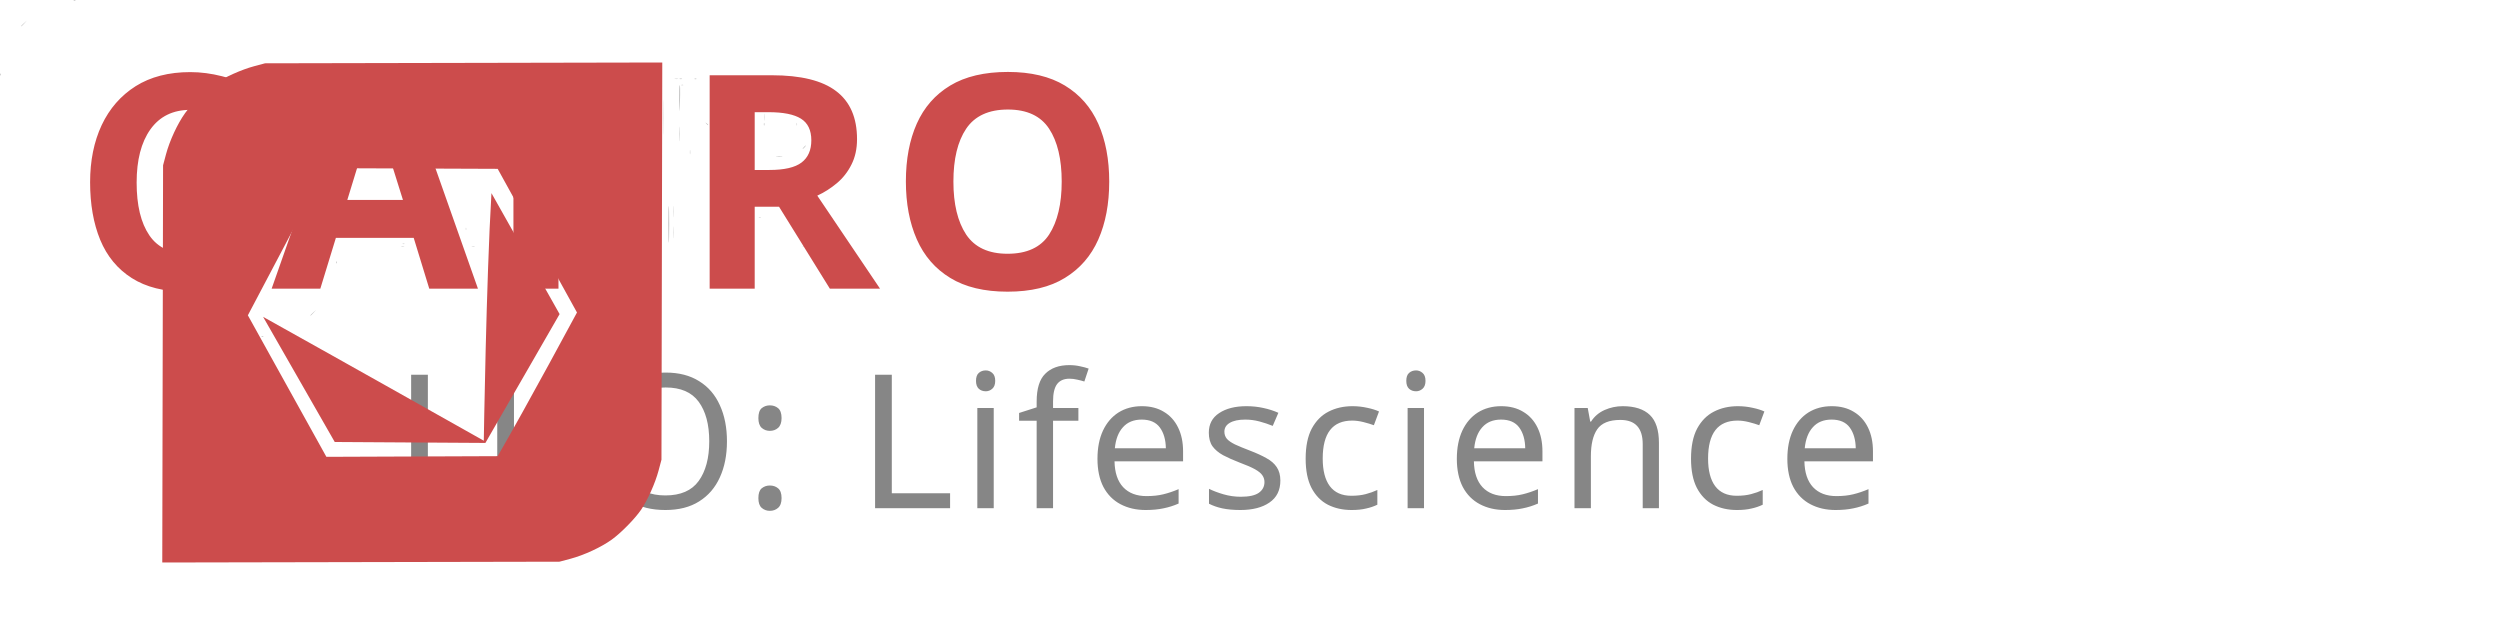
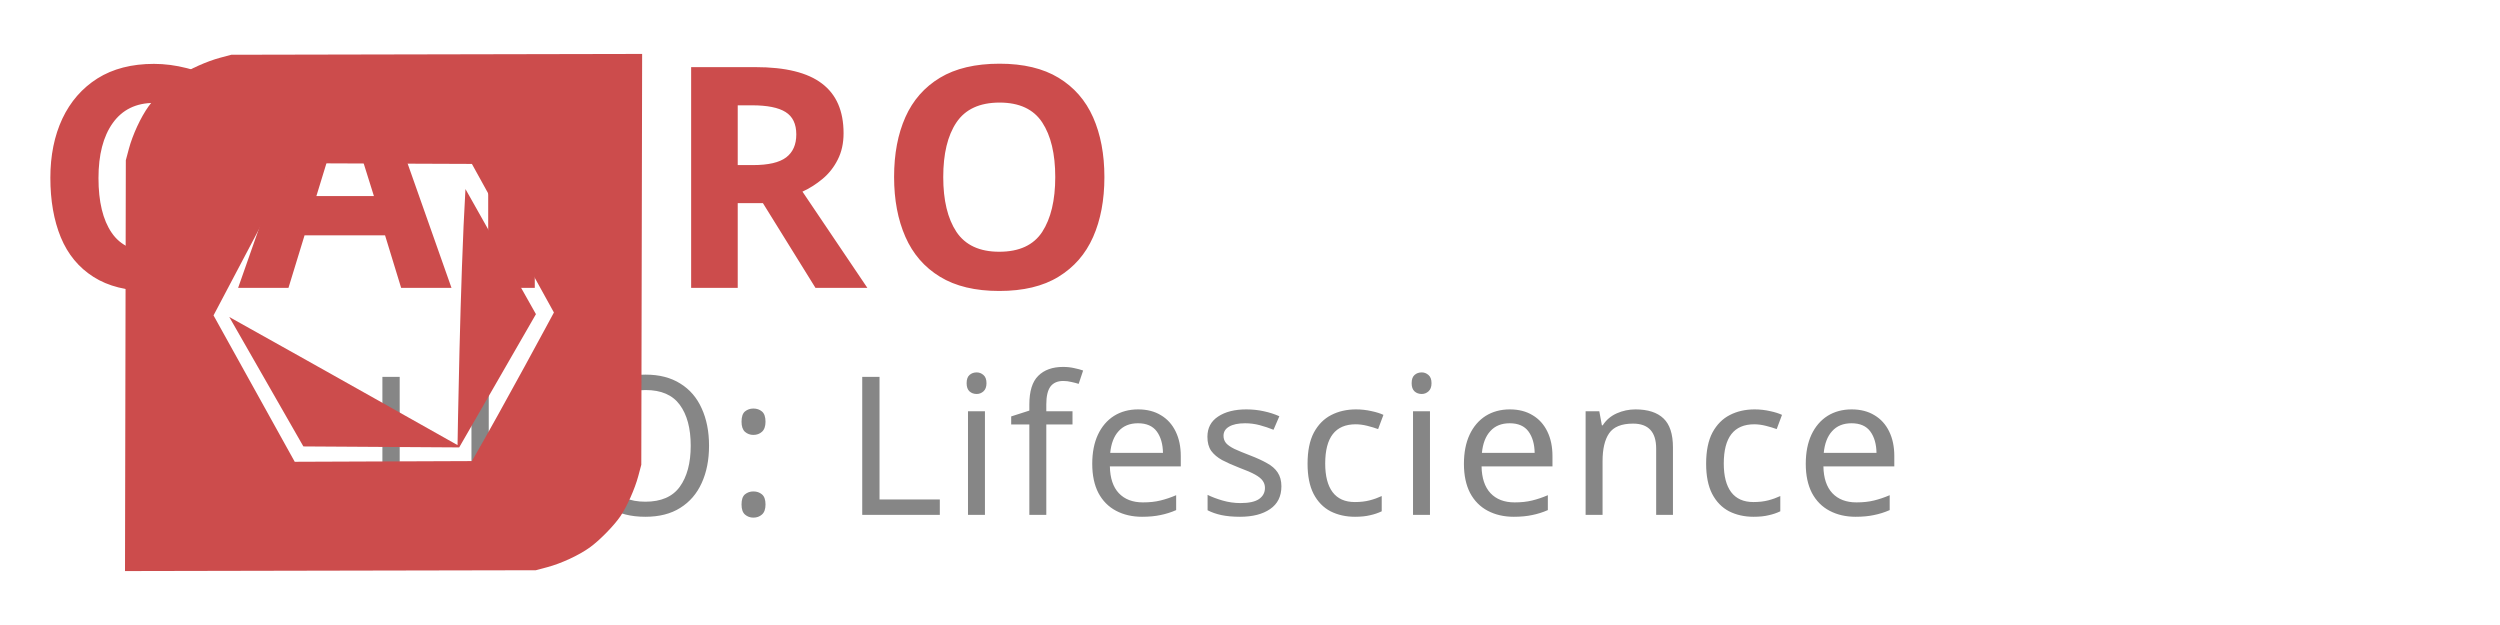
- <svg xmlns="http://www.w3.org/2000/svg" width="500mm" height="125mm" viewBox="0 0 500 125" version="1.1" id="svg5" xml:space="preserve">
+ <svg xmlns="http://www.w3.org/2000/svg" width="200mm" height="50mm" viewBox="0 0 200 50" version="1.1" id="svg5" xml:space="preserve">
  <defs id="defs2" />
-   <g id="layer1" transform="translate(-22.13068,-115.2386)">
+   <g id="layer1" transform="translate(-54.58526,-127.7386)">
    <text xml:space="preserve" style="font-size:14.111px;line-height:1.25;font-family:'Gill Sans';-inkscape-font-specification:'Gill Sans';text-align:center;word-spacing:0px;text-anchor:middle;stroke-width:0.265" x="39.04" y="117.544" id="text290">
      <tspan id="tspan288" style="stroke-width:0.265" x="39.04" y="117.544" />
    </text>
    <g id="g4621" transform="translate(4.066288,3.133761)">
-       <path style="fill:#d0d0d0;fill-opacity:1;stroke-width:1" d="m 46.67,163.28 c 2.789,-0.027 7.353,-0.027 10.142,0 2.789,0.027 0.507,0.05 -5.071,0.05 -5.578,0 -7.86,-0.022 -5.071,-0.05 z m 51.685,-1.93 c 0.172,-0.045 0.41,-0.042 0.529,0.007 0.119,0.048 -0.021,0.085 -0.312,0.081 -0.291,-0.004 -0.389,-0.043 -0.217,-0.088 z m 14.111,0 c 0.172,-0.045 0.41,-0.042 0.529,0.007 0.119,0.048 -0.021,0.085 -0.312,0.081 -0.291,-0.004 -0.389,-0.043 -0.217,-0.088 z m 16.489,0.005 c 0.121,-0.049 0.32,-0.049 0.441,0 0.121,0.049 0.022,0.089 -0.22,0.089 -0.243,0 -0.342,-0.04 -0.22,-0.089 z m 33.958,-0.005 c 0.172,-0.045 0.41,-0.042 0.529,0.007 0.119,0.048 -0.021,0.085 -0.312,0.081 -0.291,-0.004 -0.389,-0.043 -0.217,-0.088 z m 15.699,0 c 0.172,-0.045 0.41,-0.042 0.529,0.007 0.119,0.048 -0.021,0.085 -0.312,0.081 -0.291,-0.004 -0.389,-0.043 -0.217,-0.088 z m -79.985,-0.527 c 0.127,-0.051 0.279,-0.045 0.338,0.014 0.059,0.059 -0.046,0.1 -0.232,0.093 -0.205,-0.008 -0.247,-0.05 -0.107,-0.107 z M 132.142,160.646 c 0.127,-0.051 0.279,-0.045 0.338,0.014 0.059,0.059 -0.046,0.1 -0.232,0.093 -0.205,-0.008 -0.247,-0.05 -0.107,-0.107 z m 4.618,-2.048 0.087,-2.153 0.051,2.014 c 0.028,1.107 -0.011,2.076 -0.087,2.153 -0.076,0.076 -0.099,-0.83 -0.051,-2.014 z m 14.906,-1.623 c 0,-2.067 0.059,-3.722 0.132,-3.677 0.073,0.045 0.132,1.7 0.132,3.677 0,1.977 -0.059,3.632 -0.132,3.677 -0.073,0.045 -0.132,-1.61 -0.132,-3.677 z m 11.333,3.676 c 0.121,-0.049 0.32,-0.049 0.441,0 0.121,0.049 0.022,0.089 -0.22,0.089 -0.243,0 -0.342,-0.04 -0.22,-0.089 z m 15.875,0 c 0.121,-0.049 0.32,-0.049 0.441,0 0.121,0.049 0.022,0.089 -0.22,0.089 -0.243,0 -0.342,-0.04 -0.22,-0.089 z m -57.5,-0.187 c 0.317,-0.039 0.793,-0.038 1.058,0.002 0.265,0.04 0.006,0.072 -0.576,0.071 -0.582,-10e-4 -0.799,-0.034 -0.482,-0.073 z m 31.328,-1.901 c 3.5e-4,-1.067 0.029,-1.481 0.065,-0.92 0.035,0.561 0.035,1.435 -7.1e-4,1.94 -0.035,0.506 -0.064,0.046 -0.064,-1.021 z m -91.038,-0.176 c 0.002,-0.388 0.038,-0.526 0.08,-0.307 0.042,0.219 0.041,0.537 -0.004,0.706 -0.044,0.169 -0.079,-0.011 -0.077,-0.399 z m 59.531,0.501 c 0.121,-0.049 0.32,-0.049 0.441,0 0.121,0.049 0.022,0.089 -0.22,0.089 -0.243,0 -0.342,-0.04 -0.22,-0.089 z m 9.36,-0.533 c 0.127,-0.051 0.279,-0.045 0.338,0.014 0.059,0.059 -0.046,0.1 -0.232,0.093 -0.205,-0.008 -0.247,-0.05 -0.107,-0.107 z m -19.356,-0.512 c 0.008,-0.205 0.05,-0.247 0.107,-0.107 0.051,0.127 0.045,0.279 -0.014,0.338 -0.059,0.059 -0.1,-0.046 -0.093,-0.232 z m 53.989,-0.25 c 0,-0.243 0.04,-0.342 0.089,-0.22 0.049,0.121 0.049,0.32 0,0.441 -0.049,0.121 -0.089,0.022 -0.089,-0.22 z m -68.453,-0.456 c 0.009,-0.205 0.05,-0.247 0.107,-0.107 0.051,0.127 0.045,0.279 -0.014,0.338 -0.059,0.059 -0.1,-0.046 -0.093,-0.232 z m 24.471,-1.076 c 0.127,-0.051 0.279,-0.045 0.338,0.014 0.059,0.059 -0.046,0.1 -0.232,0.093 -0.205,-0.008 -0.247,-0.05 -0.107,-0.107 z m 31.496,-1.643 c 0,-1.019 0.029,-1.435 0.065,-0.926 0.036,0.509 0.036,1.343 0,1.852 -0.036,0.509 -0.065,0.093 -0.065,-0.926 z m 10.309,1.643 c 0.127,-0.051 0.279,-0.045 0.338,0.014 0.059,0.059 -0.046,0.1 -0.232,0.093 -0.205,-0.008 -0.247,-0.05 -0.107,-0.107 z m 15.699,0 c 0.127,-0.051 0.279,-0.045 0.338,0.014 0.059,0.059 -0.046,0.1 -0.232,0.093 -0.205,-0.008 -0.247,-0.05 -0.107,-0.107 z m -48.956,-0.531 c 0.172,-0.045 0.41,-0.042 0.529,0.007 0.119,0.048 -0.021,0.085 -0.312,0.081 -0.291,-0.004 -0.389,-0.043 -0.217,-0.088 z m 40.136,0.002 c 0.127,-0.051 0.279,-0.045 0.338,0.014 0.059,0.059 -0.046,0.1 -0.232,0.093 -0.205,-0.008 -0.247,-0.05 -0.107,-0.107 z M 61.844,152.124 c 0,-0.437 0.034,-0.615 0.076,-0.397 0.042,0.218 0.042,0.575 0,0.794 -0.042,0.218 -0.076,0.04 -0.076,-0.397 z m 0.176,-6.174 c 0,-0.437 0.034,-0.615 0.076,-0.397 0.042,0.218 0.042,0.575 0,0.794 -0.042,0.218 -0.076,0.04 -0.076,-0.397 z m 94.012,-3.44 c 0.002,-0.388 0.038,-0.526 0.08,-0.307 0.042,0.219 0.041,0.537 -0.004,0.706 -0.044,0.169 -0.079,-0.011 -0.077,-0.399 z m 7.408,0 c 0.002,-0.388 0.038,-0.526 0.08,-0.307 0.042,0.219 0.041,0.537 -0.004,0.706 -0.044,0.169 -0.079,-0.011 -0.077,-0.399 z m -12.666,-6.967 c 0,-3.153 0.024,-4.443 0.053,-2.866 0.029,1.576 0.029,4.156 0,5.733 -0.029,1.576 -0.053,0.287 -0.053,-2.866 z m -88.578,4.233 c 0,-0.437 0.034,-0.615 0.076,-0.397 0.042,0.218 0.042,0.575 0,0.794 -0.042,0.218 -0.076,0.04 -0.076,-0.397 z m 45.074,-1.179 c 0.127,-0.051 0.279,-0.045 0.338,0.014 0.059,0.059 -0.046,0.1 -0.232,0.093 -0.205,-0.008 -0.247,-0.05 -0.107,-0.107 z m 11.198,-0.011 c 0.756,-0.033 1.947,-0.033 2.646,5.3e-4 0.699,0.033 0.08,0.06 -1.375,0.06 -1.455,-1.7e-4 -2.027,-0.028 -1.271,-0.061 z m 18.866,-1.049 c 0.17,-0.044 0.448,-0.044 0.617,0 0.17,0.044 0.031,0.081 -0.309,0.081 -0.34,0 -0.478,-0.036 -0.309,-0.081 z m 1.676,0.005 c 0.121,-0.049 0.32,-0.049 0.441,0 0.121,0.049 0.022,0.089 -0.22,0.089 -0.243,0 -0.342,-0.04 -0.22,-0.089 z m 38.348,-0.589 c 0,-0.243 0.04,-0.342 0.089,-0.22 0.049,0.121 0.049,0.32 0,0.441 -0.049,0.121 -0.089,0.022 -0.089,-0.22 z m -10.027,-1.147 c 0.002,-0.582 0.034,-0.799 0.073,-0.482 0.039,0.317 0.038,0.793 -0.002,1.058 -0.04,0.265 -0.072,0.006 -0.071,-0.576 z m 3.53,-0.265 c 0,-0.631 0.032,-0.889 0.071,-0.573 0.039,0.315 0.039,0.831 0,1.147 -0.039,0.315 -0.071,0.057 -0.071,-0.573 z m -70.568,-0.088 c 0.002,-0.388 0.038,-0.526 0.08,-0.307 0.042,0.219 0.041,0.537 -0.004,0.706 -0.044,0.169 -0.079,-0.011 -0.077,-0.399 z M 62.373,133.603 c 0,-0.437 0.034,-0.615 0.076,-0.397 0.042,0.218 0.042,0.575 0,0.794 -0.042,0.218 -0.076,0.04 -0.076,-0.397 z m 114.971,0.25 c 0.008,-0.205 0.05,-0.247 0.107,-0.107 0.051,0.127 0.045,0.279 -0.014,0.338 -0.059,0.059 -0.1,-0.046 -0.093,-0.232 z m 3.528,0 c 0.008,-0.205 0.05,-0.247 0.107,-0.107 0.051,0.127 0.045,0.279 -0.014,0.338 -0.059,0.059 -0.1,-0.046 -0.093,-0.232 z m -39.687,-0.706 c 0.008,-0.205 0.05,-0.247 0.107,-0.107 0.051,0.127 0.045,0.279 -0.014,0.338 -0.059,0.059 -0.1,-0.046 -0.093,-0.232 z m 2.257,-4.086 c -0.219,-0.28 -0.213,-0.286 0.067,-0.067 0.17,0.133 0.309,0.272 0.309,0.309 0,0.145 -0.145,0.052 -0.375,-0.242 z m 10.926,0.012 c 0.127,-0.051 0.279,-0.045 0.338,0.014 0.059,0.059 -0.046,0.1 -0.232,0.093 -0.205,-0.008 -0.247,-0.05 -0.107,-0.107 z m -35.441,-1.166 c 0.077,-0.077 0.808,-0.116 1.624,-0.087 l 1.483,0.053 -1.624,0.087 c -0.893,0.048 -1.56,0.024 -1.483,-0.053 z m 17.174,-0.07 c 0.17,-0.044 0.448,-0.044 0.617,0 0.17,0.044 0.031,0.081 -0.309,0.081 -0.34,0 -0.478,-0.036 -0.309,-0.081 z m 16.933,0 c 0.17,-0.044 0.448,-0.044 0.617,0 0.17,0.044 0.031,0.081 -0.309,0.081 -0.34,0 -0.478,-0.036 -0.309,-0.081 z m -49.995,-0.175 c 0.127,-0.051 0.279,-0.045 0.338,0.014 0.059,0.059 -0.046,0.1 -0.232,0.093 -0.205,-0.008 -0.247,-0.05 -0.107,-0.107 z" id="path426" />
-       <path style="fill:#b9b9b9;fill-opacity:1;stroke-width:1" d="m 70.406,179.343 c 0.127,-0.051 0.279,-0.045 0.338,0.014 0.059,0.059 -0.046,0.1 -0.232,0.093 -0.205,-0.008 -0.247,-0.05 -0.107,-0.107 z m 9.734,-4.168 c 0,-0.03 0.258,-0.288 0.573,-0.573 l 0.573,-0.518 -0.518,0.573 c -0.483,0.534 -0.628,0.654 -0.628,0.518 z m 5.129,-10.631 c 0.009,-0.205 0.05,-0.247 0.107,-0.107 0.051,0.127 0.045,0.279 -0.014,0.338 -0.059,0.059 -0.1,-0.046 -0.093,-0.232 z m 33.853,-2.962 c 0,-0.037 0.139,-0.176 0.309,-0.309 0.28,-0.219 0.286,-0.213 0.067,0.067 -0.23,0.294 -0.375,0.387 -0.375,0.242 z m -57.455,-1.874 c 0,-0.437 0.034,-0.615 0.076,-0.397 0.042,0.218 0.042,0.575 0,0.794 -0.042,0.218 -0.076,0.04 -0.076,-0.397 z m 0.176,-6.174 c 0,-0.437 0.034,-0.615 0.076,-0.397 0.042,0.218 0.042,0.575 0,0.794 -0.042,0.218 -0.076,0.04 -0.076,-0.397 z m 0.176,-6.174 c 0,-0.437 0.034,-0.615 0.076,-0.397 0.042,0.218 0.042,0.575 0,0.794 -0.042,0.218 -0.076,0.04 -0.076,-0.397 z m 40.665,-4.001 c 0.127,-0.051 0.279,-0.045 0.338,0.014 0.059,0.059 -0.046,0.1 -0.232,0.093 -0.205,-0.008 -0.247,-0.05 -0.107,-0.107 z m 1.94,0 c 0.127,-0.051 0.279,-0.045 0.338,0.014 0.059,0.059 -0.046,0.1 -0.232,0.093 -0.205,-0.008 -0.247,-0.05 -0.107,-0.107 z m 68.784,-0.007 c 0.317,-0.039 0.793,-0.038 1.058,0.002 0.265,0.04 0.006,0.072 -0.576,0.071 -0.582,-0.001 -0.799,-0.034 -0.482,-0.073 z m -51.949,-0.842 c 0.002,-0.388 0.038,-0.526 0.08,-0.307 0.042,0.219 0.041,0.537 -0.004,0.706 -0.044,0.169 -0.079,-0.011 -0.077,-0.399 z m 10.407,0 c 0.002,-0.388 0.038,-0.526 0.08,-0.307 0.042,0.219 0.041,0.537 -0.004,0.706 -0.044,0.169 -0.079,-0.011 -0.077,-0.399 z m 16.933,0 c 0.002,-0.388 0.038,-0.526 0.08,-0.307 0.042,0.219 0.041,0.537 -0.004,0.706 -0.044,0.169 -0.079,-0.011 -0.077,-0.399 z m -86.603,-1.323 c 0,-0.437 0.034,-0.615 0.076,-0.397 0.042,0.218 0.042,0.575 0,0.794 -0.042,0.218 -0.076,0.04 -0.076,-0.397 z m 116.633,0.353 c 0.176,-0.194 0.359,-0.353 0.407,-0.353 0.049,0 -0.056,0.159 -0.231,0.353 -0.176,0.194 -0.359,0.353 -0.407,0.353 -0.049,0 0.056,-0.159 0.231,-0.353 z m -70.087,-0.176 c 0,-0.243 0.04,-0.342 0.089,-0.22 0.049,0.121 0.049,0.32 0,0.441 -0.049,0.121 -0.089,0.022 -0.089,-0.22 z m 45.197,-2.469 c 0,-1.31 0.028,-1.845 0.062,-1.191 0.034,0.655 0.034,1.726 0,2.381 -0.034,0.655 -0.062,0.119 -0.062,-1.191 z m -15.635,-1.352 c 0.121,-0.049 0.32,-0.049 0.441,0 0.121,0.049 0.022,0.089 -0.22,0.089 -0.243,0 -0.342,-0.04 -0.22,-0.089 z M 170.832,136.954 c 0,-0.243 0.04,-0.342 0.089,-0.22 0.049,0.121 0.049,0.32 0,0.441 -0.049,0.121 -0.089,0.022 -0.089,-0.22 z m -11.516,-0.132 c -0.219,-0.28 -0.213,-0.286 0.067,-0.067 0.17,0.133 0.309,0.272 0.309,0.309 0,0.145 -0.145,0.052 -0.375,-0.242 z M 96.755,136.513 c 0.004,-0.291 0.043,-0.389 0.088,-0.217 0.045,0.172 0.042,0.41 -0.006,0.529 -0.048,0.119 -0.085,-0.021 -0.081,-0.312 z m 3.528,0 c 0.004,-0.291 0.043,-0.389 0.088,-0.217 0.045,0.172 0.042,0.41 -0.007,0.529 -0.048,0.119 -0.085,-0.021 -0.081,-0.312 z m 37.671,-0.213 c 0.219,-0.042 0.537,-0.041 0.706,0.004 0.169,0.044 -0.011,0.079 -0.399,0.077 -0.388,-0.002 -0.526,-0.038 -0.307,-0.08 z m 42.945,-0.404 c 0,-0.34 0.036,-0.478 0.081,-0.309 0.044,0.17 0.044,0.448 0,0.617 -0.044,0.17 -0.081,0.031 -0.081,-0.309 z m -40.787,-0.067 c 0,-0.037 0.139,-0.176 0.309,-0.309 0.28,-0.219 0.286,-0.213 0.067,0.067 -0.23,0.294 -0.375,0.387 -0.375,0.242 z m -77.739,-0.815 c 0,-0.437 0.034,-0.615 0.076,-0.397 0.042,0.218 0.042,0.575 0,0.794 -0.042,0.218 -0.076,0.04 -0.076,-0.397 z m 34.382,0.088 c 0.004,-0.291 0.043,-0.389 0.088,-0.217 0.045,0.172 0.042,0.41 -0.006,0.529 -0.048,0.119 -0.085,-0.021 -0.081,-0.312 z m 57.15,-2.856 c -0.019,-1.668 0.025,-3.069 0.098,-3.115 0.073,-0.045 0.112,0.843 0.086,1.974 -0.085,3.794 -0.15,4.196 -0.184,1.141 z m 26.988,2.327 c 0.004,-0.291 0.043,-0.389 0.088,-0.217 0.045,0.172 0.042,0.41 -0.007,0.529 -0.048,0.119 -0.085,-0.021 -0.081,-0.312 z m -80.61,-0.176 c 0.004,-0.291 0.043,-0.389 0.088,-0.217 0.045,0.172 0.042,0.41 -0.007,0.529 -0.048,0.119 -0.085,-0.021 -0.081,-0.312 z m 70.549,-0.265 c 0,-0.243 0.04,-0.342 0.089,-0.22 0.049,0.121 0.049,0.32 0,0.441 -0.049,0.121 -0.089,0.022 -0.089,-0.22 z m 6.512,-0.808 c 0.008,-0.205 0.05,-0.247 0.107,-0.107 0.051,0.127 0.045,0.279 -0.014,0.338 -0.059,0.059 -0.1,-0.046 -0.093,-0.232 z m -68.615,-2.293 c 0.008,-0.205 0.05,-0.247 0.107,-0.107 0.051,0.127 0.045,0.279 -0.014,0.338 -0.059,0.059 -0.1,-0.046 -0.093,-0.232 z m 63.486,-1.22 c 0.228,-0.243 0.454,-0.441 0.502,-0.441 0.049,0 -0.098,0.198 -0.326,0.441 -0.228,0.243 -0.454,0.441 -0.502,0.441 -0.049,0 0.098,-0.198 0.326,-0.441 z m 3.858,-0.044 c -0.219,-0.28 -0.213,-0.286 0.067,-0.067 0.294,0.23 0.387,0.375 0.242,0.375 -0.037,0 -0.176,-0.139 -0.309,-0.309 z M 62.501,129.271 c 0,-0.151 0.081,-0.225 0.179,-0.164 0.099,0.061 0.134,0.185 0.078,0.275 -0.151,0.245 -0.257,0.199 -0.257,-0.111 z m 116.394,-0.034 c -0.219,-0.28 -0.213,-0.286 0.067,-0.067 0.294,0.23 0.387,0.375 0.242,0.375 -0.037,0 -0.176,-0.139 -0.309,-0.309 z m -47.029,-0.661 c 0.002,-0.388 0.038,-0.526 0.08,-0.307 0.042,0.219 0.041,0.537 -0.004,0.706 -0.044,0.169 -0.079,-0.011 -0.077,-0.399 z m 16.933,0 c 0.002,-0.388 0.038,-0.526 0.08,-0.307 0.042,0.219 0.041,0.537 -0.004,0.706 -0.044,0.169 -0.079,-0.011 -0.077,-0.399 z m -45.068,0.324 c 0.121,-0.049 0.32,-0.049 0.441,0 0.121,0.049 0.022,0.089 -0.22,0.089 -0.243,0 -0.342,-0.04 -0.22,-0.089 z m 33.349,-1.062 c 0.127,-0.051 0.279,-0.045 0.338,0.014 0.059,0.059 -0.046,0.1 -0.232,0.093 -0.205,-0.008 -0.247,-0.05 -0.107,-0.107 z m 2.822,0 c 0.127,-0.051 0.279,-0.045 0.338,0.014 0.059,0.059 -0.046,0.1 -0.232,0.093 -0.205,-0.008 -0.247,-0.05 -0.107,-0.107 z m 14.1,0.004 c 0.121,-0.049 0.32,-0.049 0.441,0 0.121,0.049 0.022,0.089 -0.22,0.089 -0.243,0 -0.342,-0.04 -0.22,-0.089 z m 3.01,-0.004 c 0.127,-0.051 0.279,-0.045 0.338,0.014 0.059,0.059 -0.046,0.1 -0.232,0.093 -0.205,-0.008 -0.247,-0.05 -0.107,-0.107 z m -53.457,-0.173 c 0.121,-0.049 0.32,-0.049 0.441,0 0.121,0.049 0.022,0.089 -0.22,0.089 -0.243,0 -0.342,-0.04 -0.22,-0.089 z m 0.97,-0.005 c 0.17,-0.044 0.448,-0.044 0.617,0 0.17,0.044 0.031,0.081 -0.309,0.081 -0.34,0 -0.478,-0.036 -0.309,-0.081 z m 69.067,0.001 c 0.127,-0.051 0.279,-0.045 0.338,0.014 0.059,0.059 -0.046,0.1 -0.232,0.093 -0.205,-0.008 -0.247,-0.05 -0.107,-0.107 z m 1.587,0 c 0.127,-0.051 0.279,-0.045 0.338,0.014 0.059,0.059 -0.046,0.1 -0.232,0.093 -0.205,-0.008 -0.247,-0.05 -0.107,-0.107 z M 18.065,126.974 c 0.009,-0.205 0.05,-0.247 0.107,-0.107 0.051,0.127 0.045,0.279 -0.014,0.338 -0.059,0.059 -0.1,-0.046 -0.093,-0.232 z m 4.219,-9.654 c 0,-0.03 0.258,-0.288 0.573,-0.573 l 0.573,-0.518 -0.518,0.573 c -0.483,0.534 -0.628,0.654 -0.628,0.518 z m 10.55,-5.181 c 0.127,-0.051 0.279,-0.045 0.338,0.014 0.059,0.059 -0.046,0.1 -0.232,0.093 -0.205,-0.008 -0.247,-0.05 -0.107,-0.107 z" id="path424" />
      <g id="g3098" transform="translate(1.5875,4.278753)">
        <g id="g2414" transform="translate(9.63871,6.29999)">
          <g id="g2405" transform="translate(0,1.003659)" />
-           <g id="g653" transform="matrix(2.119541,0,0,2.119541,-64.50084,-130.2272)" style="stroke-width:0.472">
-             <g id="g637" transform="translate(-1.1875e-7,-0.5383347)" style="stroke-width:0.472">
-               <text xml:space="preserve" style="font-size:28.222px;line-height:1.25;font-family:rasa;-inkscape-font-specification:rasa;text-align:center;letter-spacing:0.794px;word-spacing:0px;text-anchor:middle;fill:#cc4c4c;fill-opacity:1;stroke-width:0.125" x="150.433" y="137.122" id="text453">
-                 <tspan id="tspan451" style="font-style:normal;font-variant:normal;font-weight:600;font-stretch:normal;font-size:28.222px;font-family:'space grotesk';-inkscape-font-specification:'space grotesk Semi-Bold';fill:#cc4c4c;fill-opacity:1;stroke-width:0.125" x="150.83" y="137.122">CAPRO</tspan>
+           <g id="g653" transform="matrix(0.8768686,0,0,0.8768686,6.352649,17.29152)" style="stroke-width:1.14">
+             <g id="g637" transform="translate(-1.1875e-7,-0.5383347)" style="stroke-width:1.14">
+               <text xml:space="preserve" style="font-size:28.222px;line-height:1.25;font-family:rasa;-inkscape-font-specification:rasa;text-align:center;letter-spacing:0.794px;word-spacing:0px;text-anchor:middle;fill:#cc4c4c;fill-opacity:1;stroke-width:0.302" x="150.433" y="137.122" id="text453">
+                 <tspan id="tspan451" style="font-style:normal;font-variant:normal;font-weight:600;font-stretch:normal;font-size:28.222px;font-family:'space grotesk';-inkscape-font-specification:'space grotesk Semi-Bold';fill:#cc4c4c;fill-opacity:1;stroke-width:0.302" x="150.83" y="137.122">CAPRO</tspan>
              </text>
-               <text xml:space="preserve" style="font-size:17.639px;line-height:1.25;font-family:rasa;-inkscape-font-specification:rasa;text-align:center;letter-spacing:0.624px;word-spacing:0px;text-anchor:middle;fill:#868686;fill-opacity:1;stroke-width:0.125" x="179.526" y="157.833" id="text1640">
-                 <tspan id="tspan1638" style="font-style:normal;font-variant:normal;font-weight:normal;font-stretch:normal;font-size:17.639px;font-family:spektral;-inkscape-font-specification:spektral;fill:#868686;fill-opacity:1;stroke-width:0.125" x="179.838" y="157.833">UiO: Lifescience</tspan>
+               <text xml:space="preserve" style="font-size:17.639px;line-height:1.25;font-family:rasa;-inkscape-font-specification:rasa;text-align:center;letter-spacing:0.624px;word-spacing:0px;text-anchor:middle;fill:#868686;fill-opacity:1;stroke-width:0.302" x="179.526" y="157.833" id="text1640">
+                 <tspan id="tspan1638" style="font-style:normal;font-variant:normal;font-weight:normal;font-stretch:normal;font-size:17.639px;font-family:spektral;-inkscape-font-specification:spektral;fill:#868686;fill-opacity:1;stroke-width:0.302" x="179.838" y="157.833">UiO: Lifescience</tspan>
              </text>
            </g>
-             <g id="layer1-8" transform="matrix(0.7,0,0,0.7,45.57309,111.3231)" style="stroke-width:0.472">
-               <text xml:space="preserve" style="font-size:14.111px;line-height:1.25;font-family:'Gill Sans';-inkscape-font-specification:'Gill Sans';text-align:center;word-spacing:0px;text-anchor:middle;stroke-width:0.125" x="39.04" y="117.544" id="text290-4">
-                 <tspan id="tspan288-8" style="stroke-width:0.125" x="39.04" y="117.544" />
+             <g id="layer1-8" transform="matrix(0.7,0,0,0.7,45.57309,111.3231)" style="stroke-width:1.14">
+               <text xml:space="preserve" style="font-size:14.111px;line-height:1.25;font-family:'Gill Sans';-inkscape-font-specification:'Gill Sans';text-align:center;word-spacing:0px;text-anchor:middle;stroke-width:0.302" x="39.04" y="117.544" id="text290-4">
+                 <tspan id="tspan288-8" style="stroke-width:0.302" x="39.04" y="117.544" />
              </text>
-               <path id="path422" style="fill:#cc4c4c;fill-opacity:1;stroke-width:0.472" d="m 72.253,5.594 -26.772,0.054 -26.772,0.054 -1.481,0.395 c -1.668,0.445 -3.981,1.477 -5.253,2.344 -1.232,0.84 -3.151,2.726 -4.05,3.981 -1.022,1.427 -2.079,3.709 -2.57,5.547 l -0.395,1.481 -0.054,26.772 -0.054,26.772 26.772,-0.054 26.772,-0.054 1.481,-0.395 c 1.839,-0.491 4.12,-1.548 5.547,-2.57 1.255,-0.899 3.141,-2.818 3.981,-4.05 0.867,-1.272 1.899,-3.584 2.344,-5.253 l 0.395,-1.481 0.054,-26.772 z m -45.4,14.244 23.213,0.091 10.689,19.365 c 0,0 -6.625,12.33 -10.689,19.365 -7.193,0.03 -23.092,0.091 -23.092,0.091 L 16.39,39.672 Z m 22.373,3.365 C 48.525,34.917 48.194,56.577 48.194,56.577 c 0,0 -18.651,-10.512 -29.75,-16.697 l 9.657,16.869 20.308,0.128 10.003,-17.367 -9.186,-16.308 z" />
+               <path id="path422" style="fill:#cc4c4c;fill-opacity:1;stroke-width:1.14" d="m 72.253,5.594 -26.772,0.054 -26.772,0.054 -1.481,0.395 c -1.668,0.445 -3.981,1.477 -5.253,2.344 -1.232,0.84 -3.151,2.726 -4.05,3.981 -1.022,1.427 -2.079,3.709 -2.57,5.547 l -0.395,1.481 -0.054,26.772 -0.054,26.772 26.772,-0.054 26.772,-0.054 1.481,-0.395 c 1.839,-0.491 4.12,-1.548 5.547,-2.57 1.255,-0.899 3.141,-2.818 3.981,-4.05 0.867,-1.272 1.899,-3.584 2.344,-5.253 l 0.395,-1.481 0.054,-26.772 z m -45.4,14.244 23.213,0.091 10.689,19.365 c 0,0 -6.625,12.33 -10.689,19.365 -7.193,0.03 -23.092,0.091 -23.092,0.091 L 16.39,39.672 Z m 22.373,3.365 C 48.525,34.917 48.194,56.577 48.194,56.577 c 0,0 -18.651,-10.512 -29.75,-16.697 l 9.657,16.869 20.308,0.128 10.003,-17.367 -9.186,-16.308 z" />
            </g>
          </g>
        </g>
      </g>
    </g>
  </g>
</svg>
